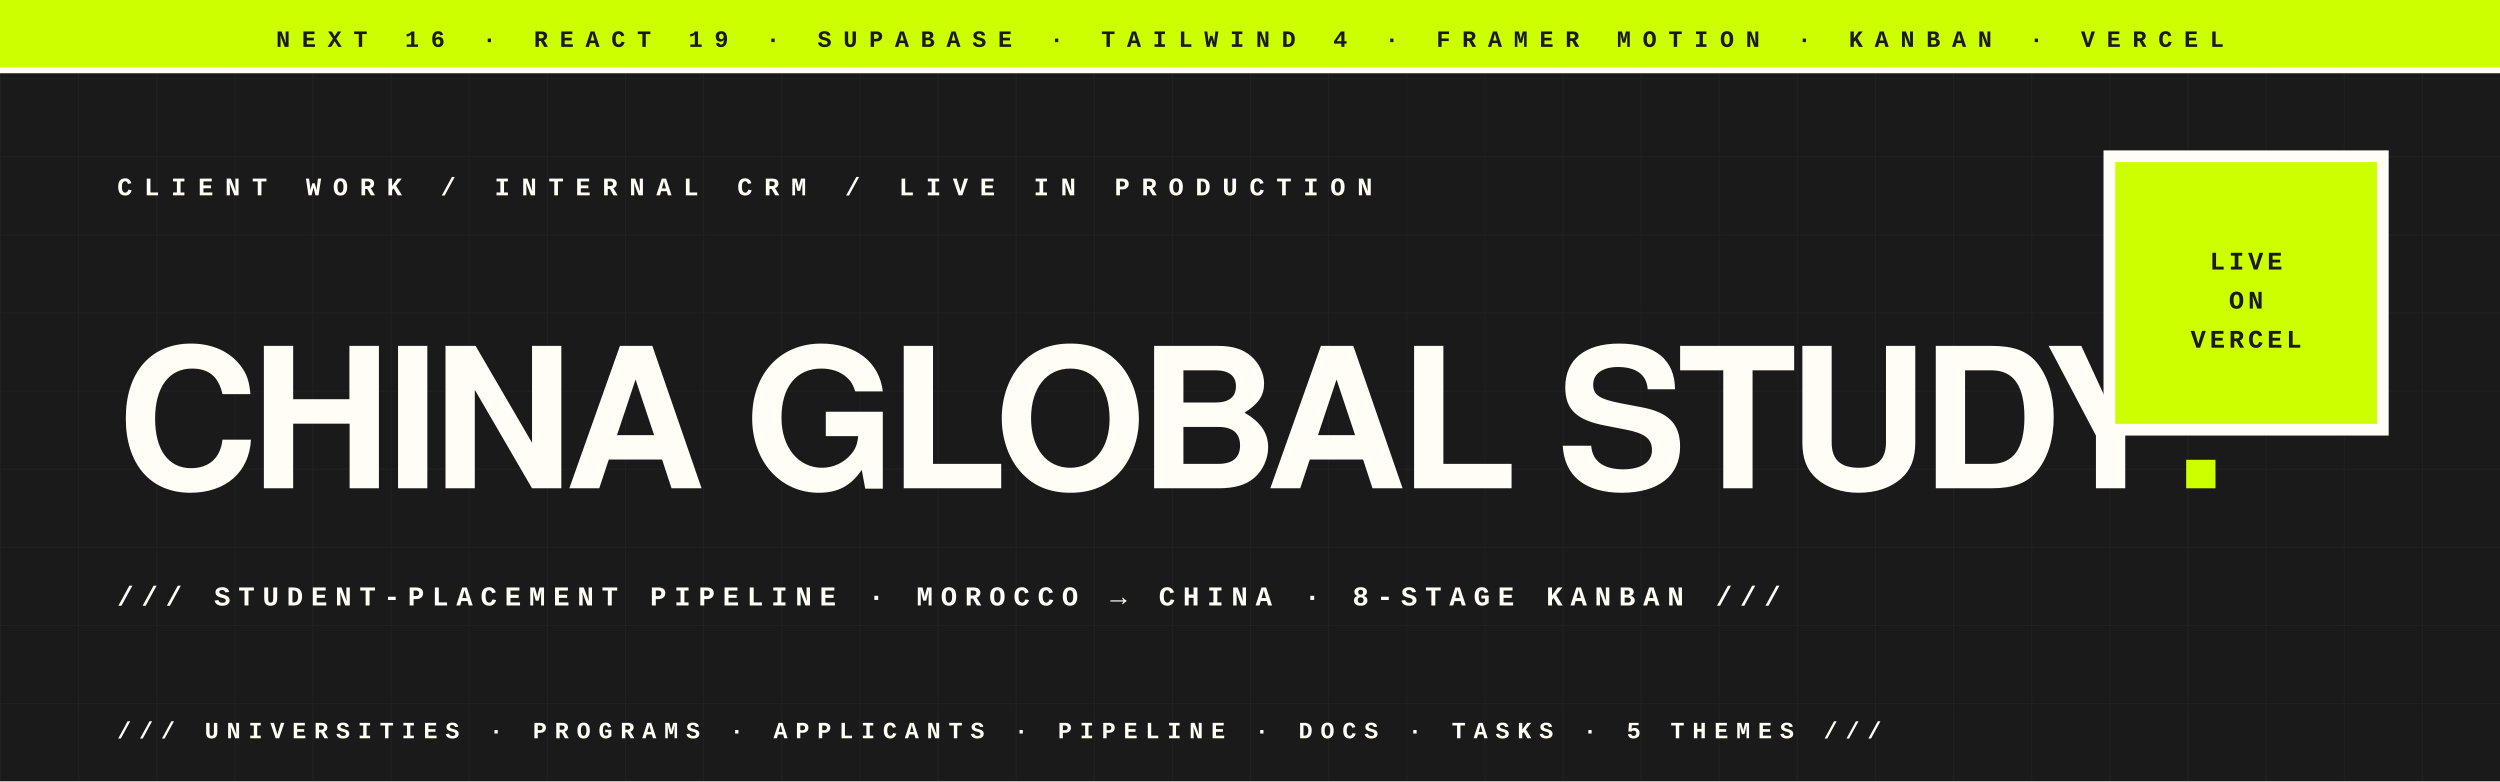
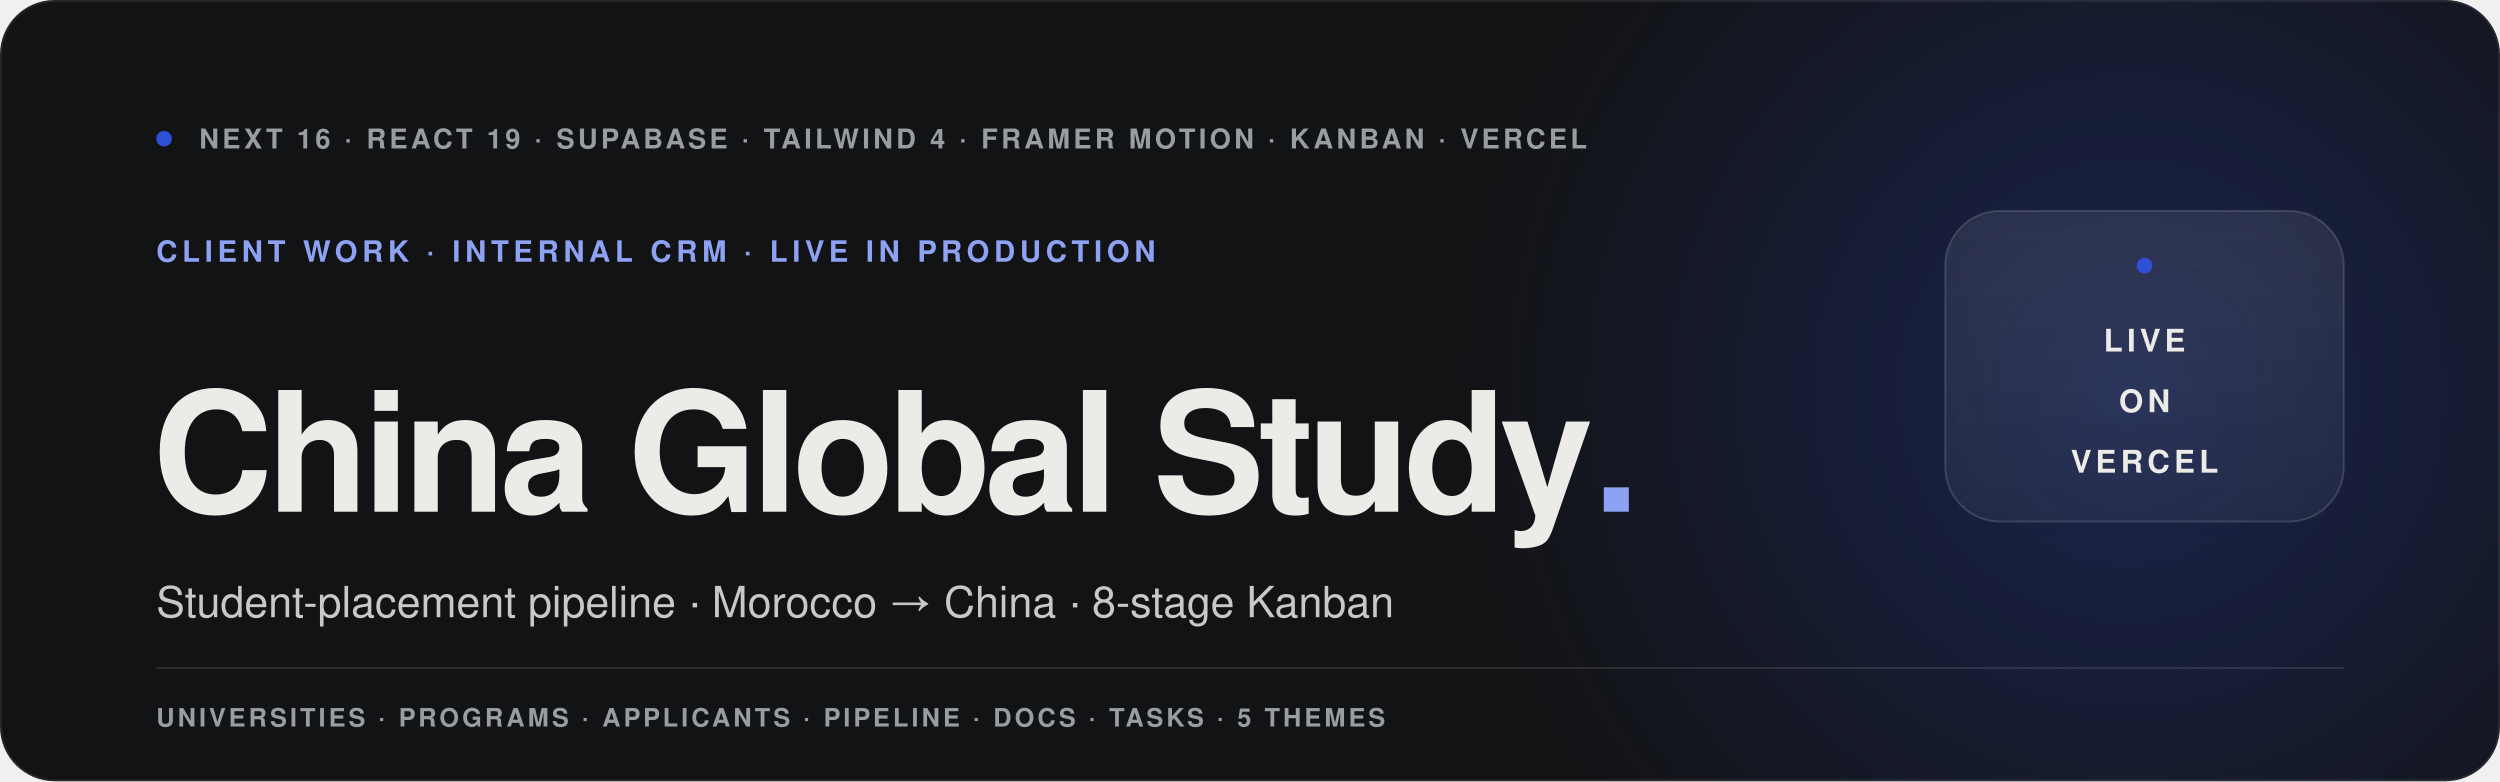
- <svg xmlns="http://www.w3.org/2000/svg" viewBox="0 0 1280 400" width="1280" height="400" role="img" aria-label="China Global Study — client CRM">
+ <svg xmlns="http://www.w3.org/2000/svg" viewBox="0 0 1280 400" width="1280" height="400" role="img" aria-label="China Global Study: client CRM">
  <defs>
-     <pattern id="grid" width="40" height="40" patternUnits="userSpaceOnUse">
-       <path d="M 40 0 L 0 0 0 40" fill="none" stroke="#FFFDF5" stroke-width="0.5" stroke-opacity="0.06" />
-     </pattern>
+     <radialGradient id="glow" gradientUnits="userSpaceOnUse" cx="1090" cy="200" r="340">
+       <stop offset="0" stop-color="#2E4FD6" stop-opacity=".30" />
+       <stop offset="1" stop-color="#2E4FD6" stop-opacity="0" />
+     </radialGradient>
+     <linearGradient id="card" x1="0" y1="0" x2="0" y2="1">
+       <stop offset="0" stop-color="#FFFFFF" stop-opacity=".08" />
+       <stop offset="1" stop-color="#FFFFFF" stop-opacity=".04" />
+     </linearGradient>
+     <filter id="lift" x="-30%" y="-30%" width="160%" height="170%">
+       <feDropShadow dx="0" dy="12" stdDeviation="16" flood-color="#000000" flood-opacity=".45" />
+     </filter>
    <style>
-       .heading { font-family: 'Helvetica Neue', 'Arial Black', Helvetica, Arial, sans-serif; font-weight: 900; }
-       .mono    { font-family: ui-monospace, 'SF Mono', Menlo, Consolas, 'Courier New', monospace; font-weight: 700; }
+       text { font-family: Satoshi,'Helvetica Neue',Helvetica,Arial,'Liberation Sans',sans-serif; }
    </style>
  </defs>
-   <rect width="1280" height="400" fill="#1A1A1A" />
-   <rect width="1280" height="400" fill="url(#grid)" />
-   <rect x="0" y="0" width="1280" height="36" fill="#CCFF00" />
-   <line x1="0" y1="36" x2="1280" y2="36" stroke="#FFFDF5" stroke-width="3" />
-   <text class="mono" x="640" y="24" text-anchor="middle" font-size="12" fill="#1A1A1A" letter-spacing="6">NEXT 16 · REACT 19 · SUPABASE · TAILWIND 4 · FRAMER MOTION · KANBAN · VERCEL</text>
-   <text class="mono" x="60" y="100" font-size="13" fill="#FFFDF5" letter-spacing="6">CLIENT WORK / INTERNAL CRM / LIVE IN PRODUCTION</text>
-   <text class="heading" x="60" y="250" font-size="100" fill="#FFFDF5" letter-spacing="-4" textLength="1000" lengthAdjust="spacingAndGlyphs">CHINA GLOBAL STUDY<tspan fill="#CCFF00">.</tspan>
+   <rect width="1280" height="400" rx="28" fill="#121315" />
+   <rect width="1280" height="400" rx="28" fill="url(#glow)" />
+   <rect x="0.5" y="0.5" width="1279" height="399" rx="27.5" fill="none" stroke="#FFFFFF" stroke-opacity=".08" />
+   <circle cx="84" cy="71" r="4" fill="#2E4FD6" />
+   <text x="102" y="76" font-size="14" font-weight="600" letter-spacing="1.68" fill="#9A9CA3">NEXT 16 · REACT 19 · SUPABASE · TAILWIND 4 · FRAMER MOTION · KANBAN · VERCEL</text>
+   <text x="80" y="134" font-size="15" font-weight="700" letter-spacing="2.40" fill="#8EA2F4">CLIENT WORK · INTERNAL CRM · LIVE IN PRODUCTION</text>
+   <text x="78" y="262" font-size="85.5" font-weight="700" letter-spacing="-2.99" fill="#ECEBE7">China Global Study<tspan fill="#8EA2F4">.</tspan>
  </text>
-   <text class="mono" x="60" y="310" font-size="14" fill="#FFFDF5" letter-spacing="4">/// STUDENT-PLACEMENT PIPELINE · MOROCCO → CHINA · 8-STAGE KANBAN ///</text>
-   <rect x="1080" y="80" width="140" height="140" fill="#CCFF00" stroke="#FFFDF5" stroke-width="6" />
-   <text class="mono" x="1150" y="138" text-anchor="middle" font-size="13" fill="#1A1A1A" letter-spacing="2">LIVE</text>
-   <text class="mono" x="1150" y="158" text-anchor="middle" font-size="13" fill="#1A1A1A" letter-spacing="2">ON</text>
-   <text class="mono" x="1150" y="178" text-anchor="middle" font-size="13" fill="#1A1A1A" letter-spacing="2">VERCEL</text>
-   <text class="mono" x="60" y="378" font-size="12" fill="#FFFDF5" letter-spacing="4">/// UNIVERSITIES · PROGRAMS · APPLICANTS · PIPELINE · DOCS · TASKS · 5 THEMES ///</text>
+   <text x="80" y="316" font-size="22" font-weight="500" fill="#C9C8C4">Student-placement pipeline · Morocco → China · 8-stage Kanban</text>
+   <line x1="80" y1="342" x2="1200" y2="342" stroke="#ECEBE7" stroke-opacity=".12" />
+   <text x="80" y="372" font-size="13" font-weight="600" letter-spacing="1.56" fill="#9A9CA3">UNIVERSITIES · PROGRAMS · APPLICANTS · PIPELINE · DOCS · TASKS · 5 THEMES</text>
+   <g filter="url(#lift)">
+     <rect x="996" y="108" width="204" height="159" rx="28" fill="url(#card)" stroke="#FFFFFF" stroke-opacity=".14" />
+   </g>
+   <circle cx="1098" cy="136" r="4" fill="#2E4FD6" />
+   <text x="1098" y="180" text-anchor="middle" font-size="16" font-weight="700" letter-spacing="2.2" fill="#ECEBE7">LIVE</text>
+   <text x="1098" y="211" text-anchor="middle" font-size="16" font-weight="700" letter-spacing="2.2" fill="#ECEBE7">ON</text>
+   <text x="1098" y="242" text-anchor="middle" font-size="16" font-weight="700" letter-spacing="2.2" fill="#ECEBE7">VERCEL</text>
</svg>
